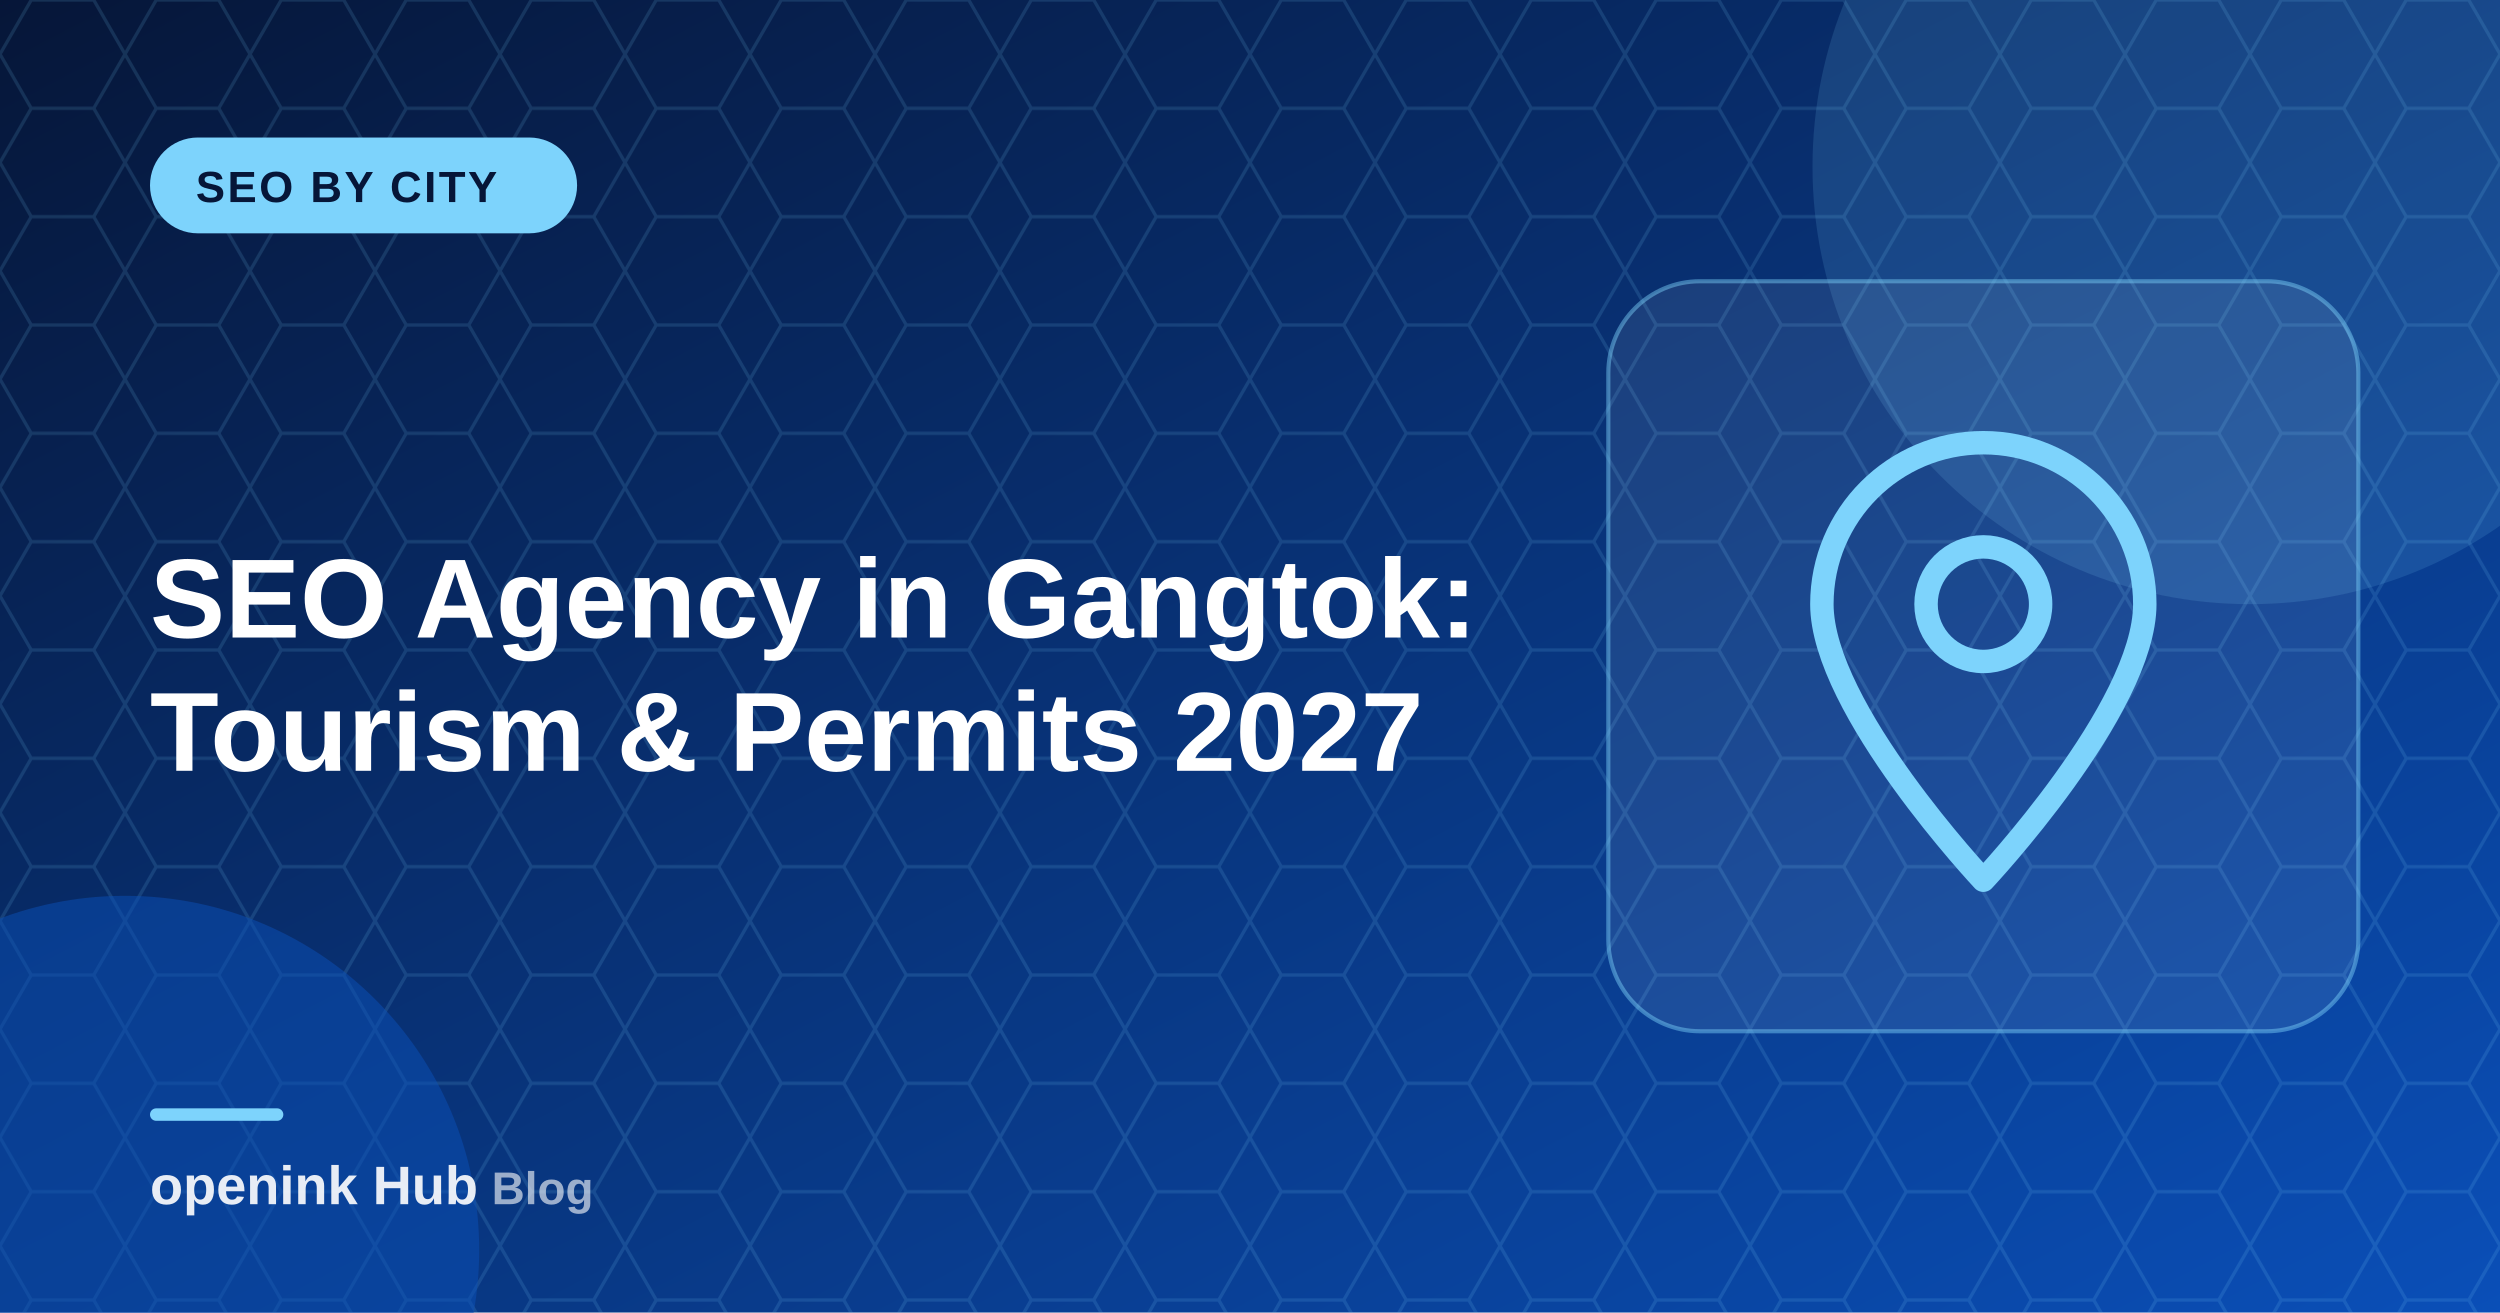
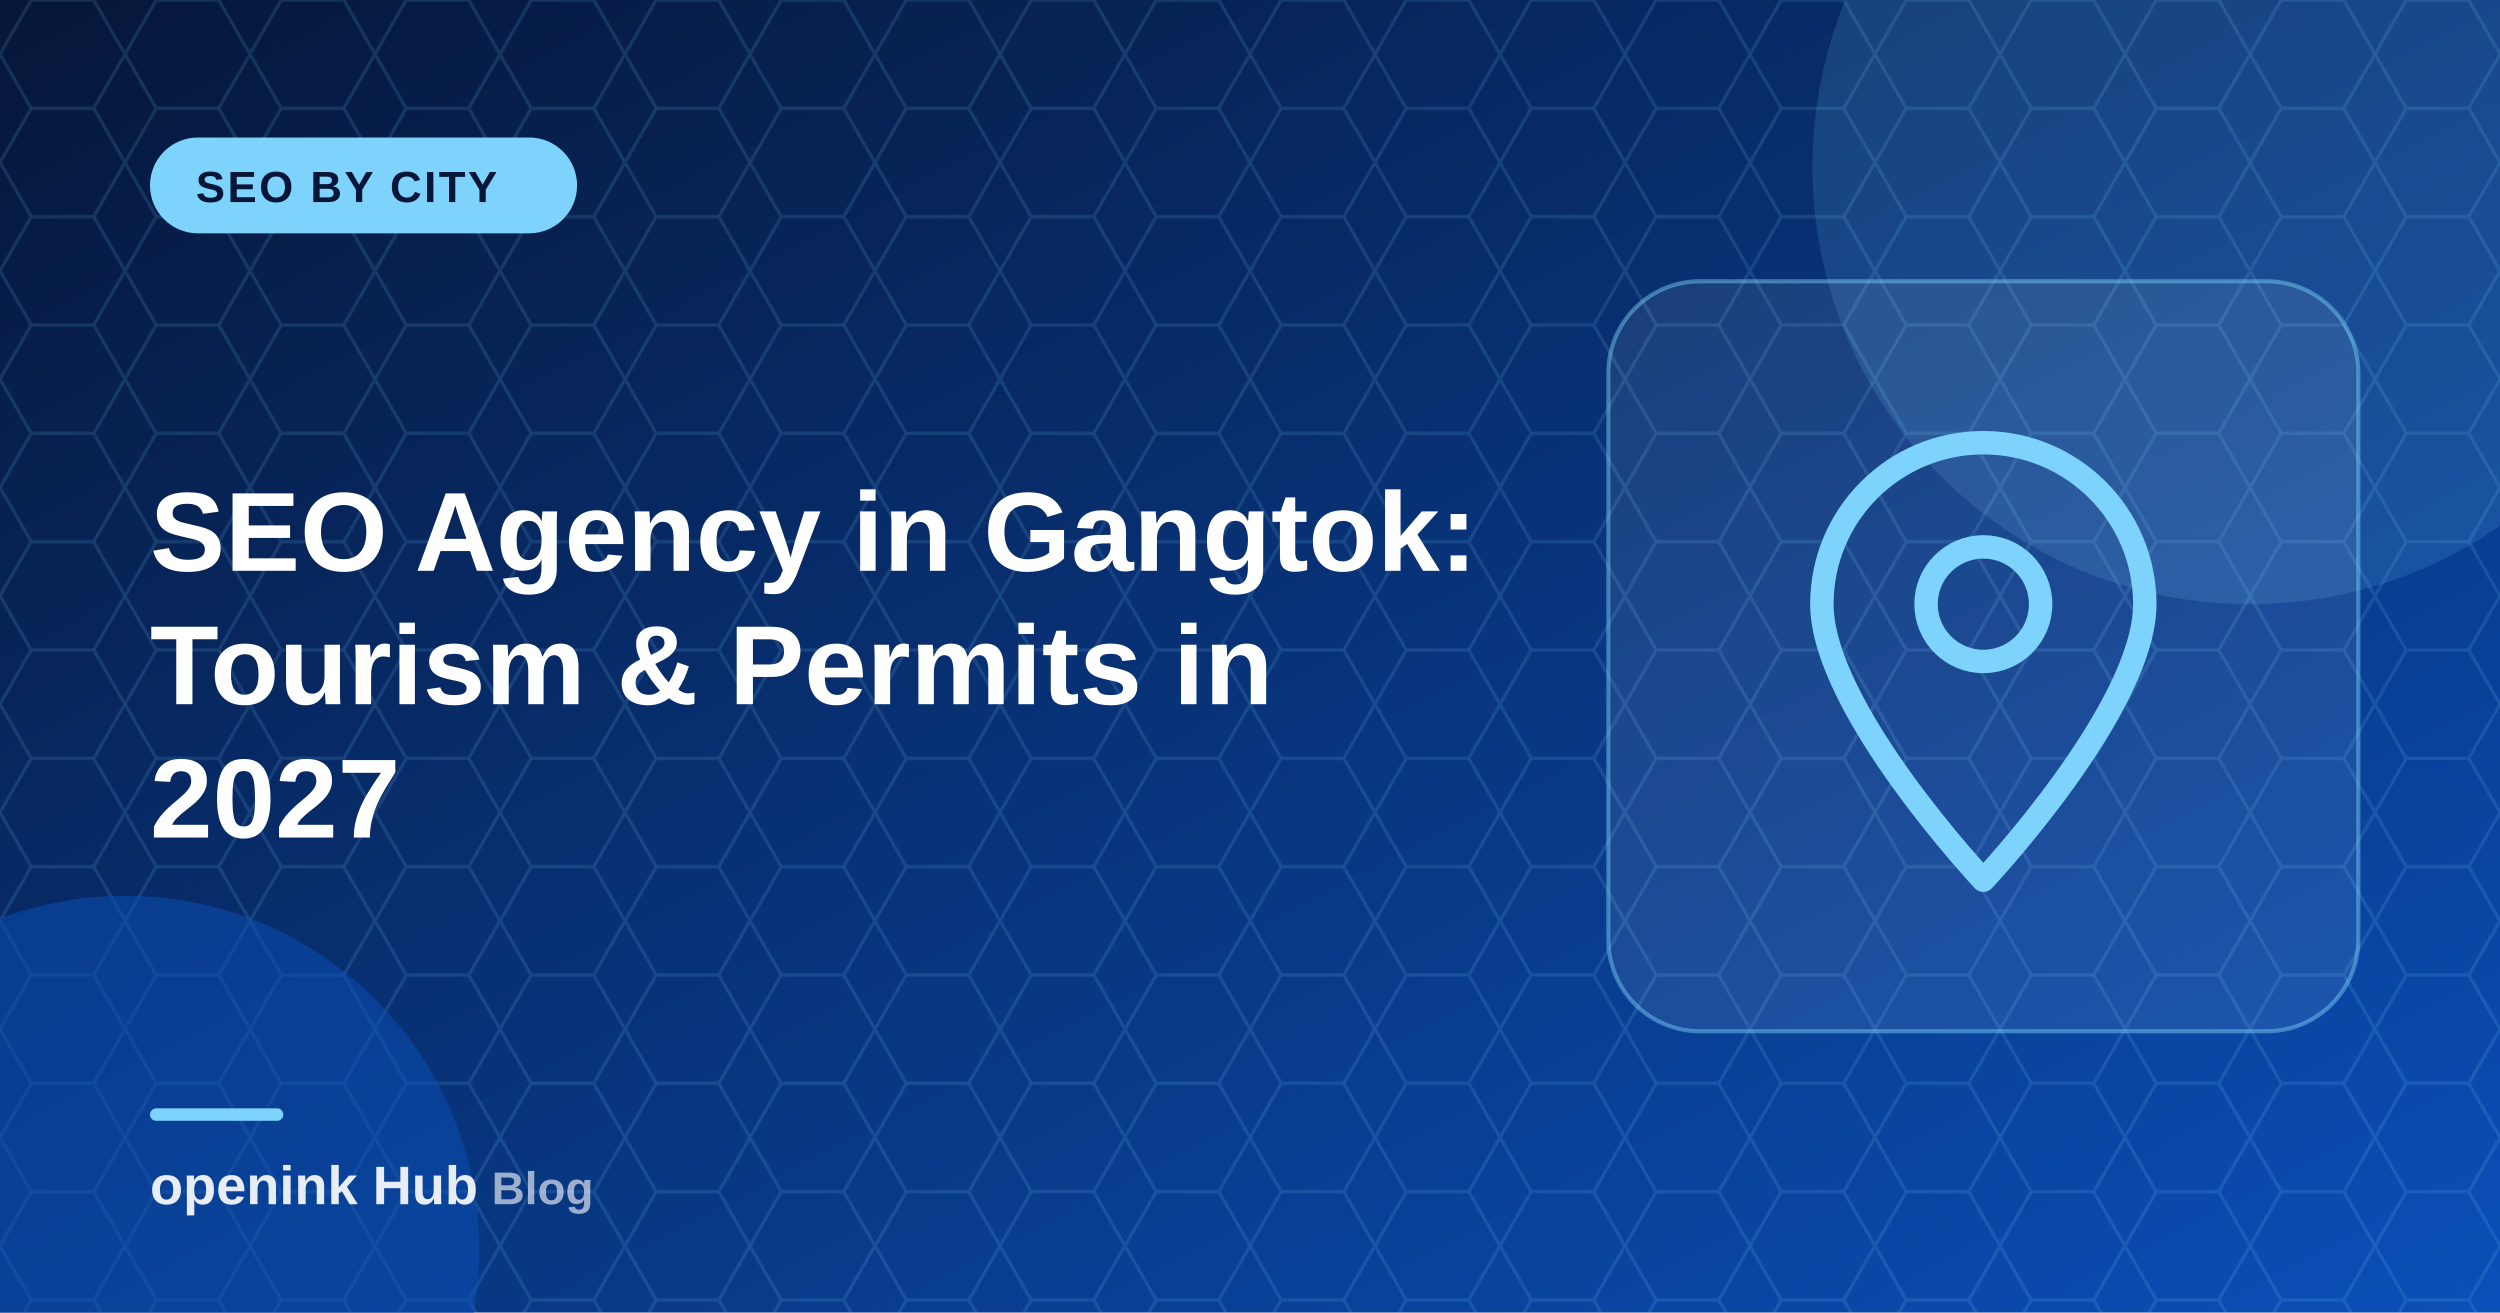
- <svg xmlns="http://www.w3.org/2000/svg" width="1200" height="630" viewBox="0 0 1200 630" role="img" aria-label="SEO Agency in Gangtok: Tourism &amp; Permits 2027">
+ <svg xmlns="http://www.w3.org/2000/svg" width="1200" height="630" viewBox="0 0 1200 630" role="img" aria-label="SEO Agency in Gangtok: Tourism &amp; Permits in 2027">
  <defs>
    <linearGradient id="g" x1="0" y1="0" x2="1" y2="1">
      <stop offset="0" stop-color="#061638" />
      <stop offset="1" stop-color="#0a4fb8" />
    </linearGradient>
    <pattern id="p" width="60" height="52" patternUnits="userSpaceOnUse">
      <path d="M15 0h30l15 26-15 26H15L0 26Z" fill="none" stroke="#7dd3fc" stroke-width="1.6" />
    </pattern>
    <style>.ic{fill:none;stroke:#7dd3fc;stroke-width:9;stroke-linecap:round;stroke-linejoin:round}.ic .f{fill:#7dd3fc;stroke:none}</style>
  </defs>
  <rect width="1200" height="630" fill="url(#g)" />
  <rect width="1200" height="630" fill="url(#p)" opacity=".14" />
  <circle cx="1080" cy="80" r="210" fill="#7dd3fc" opacity=".14" />
  <circle cx="60" cy="600" r="170" fill="#0a4fb8" opacity=".5" />
  <rect x="772" y="135" width="360" height="360" rx="44" fill="#fff" fill-opacity=".08" stroke="#7dd3fc" stroke-opacity=".45" stroke-width="2" />
  <g class="ic" transform="translate(827 190) scale(1.25)">
    <path d="M100 186S38 120 38 80a62 62 0 0 1 124 0c0 40-62 106-62 106Z" />
    <circle cx="100" cy="80" r="22" />
  </g>
  <rect x="72" y="66" width="205" height="46" rx="23" fill="#7dd3fc" />
  <text x="94" y="97" fill="#061638" font-family="Segoe UI,Arial,sans-serif" font-size="21" font-weight="700" letter-spacing="1.2">SEO BY CITY</text>
-   <text x="72" y="306" fill="#fff" font-family="Segoe UI,Arial,sans-serif" font-size="54" font-weight="800">SEO Agency in Gangtok:</text>
-   <text x="72" y="370" fill="#fff" font-family="Segoe UI,Arial,sans-serif" font-size="54" font-weight="800">Tourism &amp; Permits 2027</text>
+   <text x="72" y="274" fill="#fff" font-family="Segoe UI,Arial,sans-serif" font-size="54" font-weight="800">SEO Agency in Gangtok:</text>
+   <text x="72" y="338" fill="#fff" font-family="Segoe UI,Arial,sans-serif" font-size="54" font-weight="800">Tourism &amp; Permits in</text>
+   <text x="72" y="402" fill="#fff" font-family="Segoe UI,Arial,sans-serif" font-size="54" font-weight="800">2027</text>
  <rect x="72" y="532" width="64" height="6" rx="3" fill="#7dd3fc" />
  <text x="72" y="578" fill="#fff" fill-opacity=".9" font-family="Segoe UI,Arial,sans-serif" font-size="26" font-weight="700">openink Hub</text>
  <text x="236" y="578" fill="#fff" fill-opacity=".6" font-family="Segoe UI,Arial,sans-serif" font-size="22" font-weight="600">Blog</text>
</svg>
